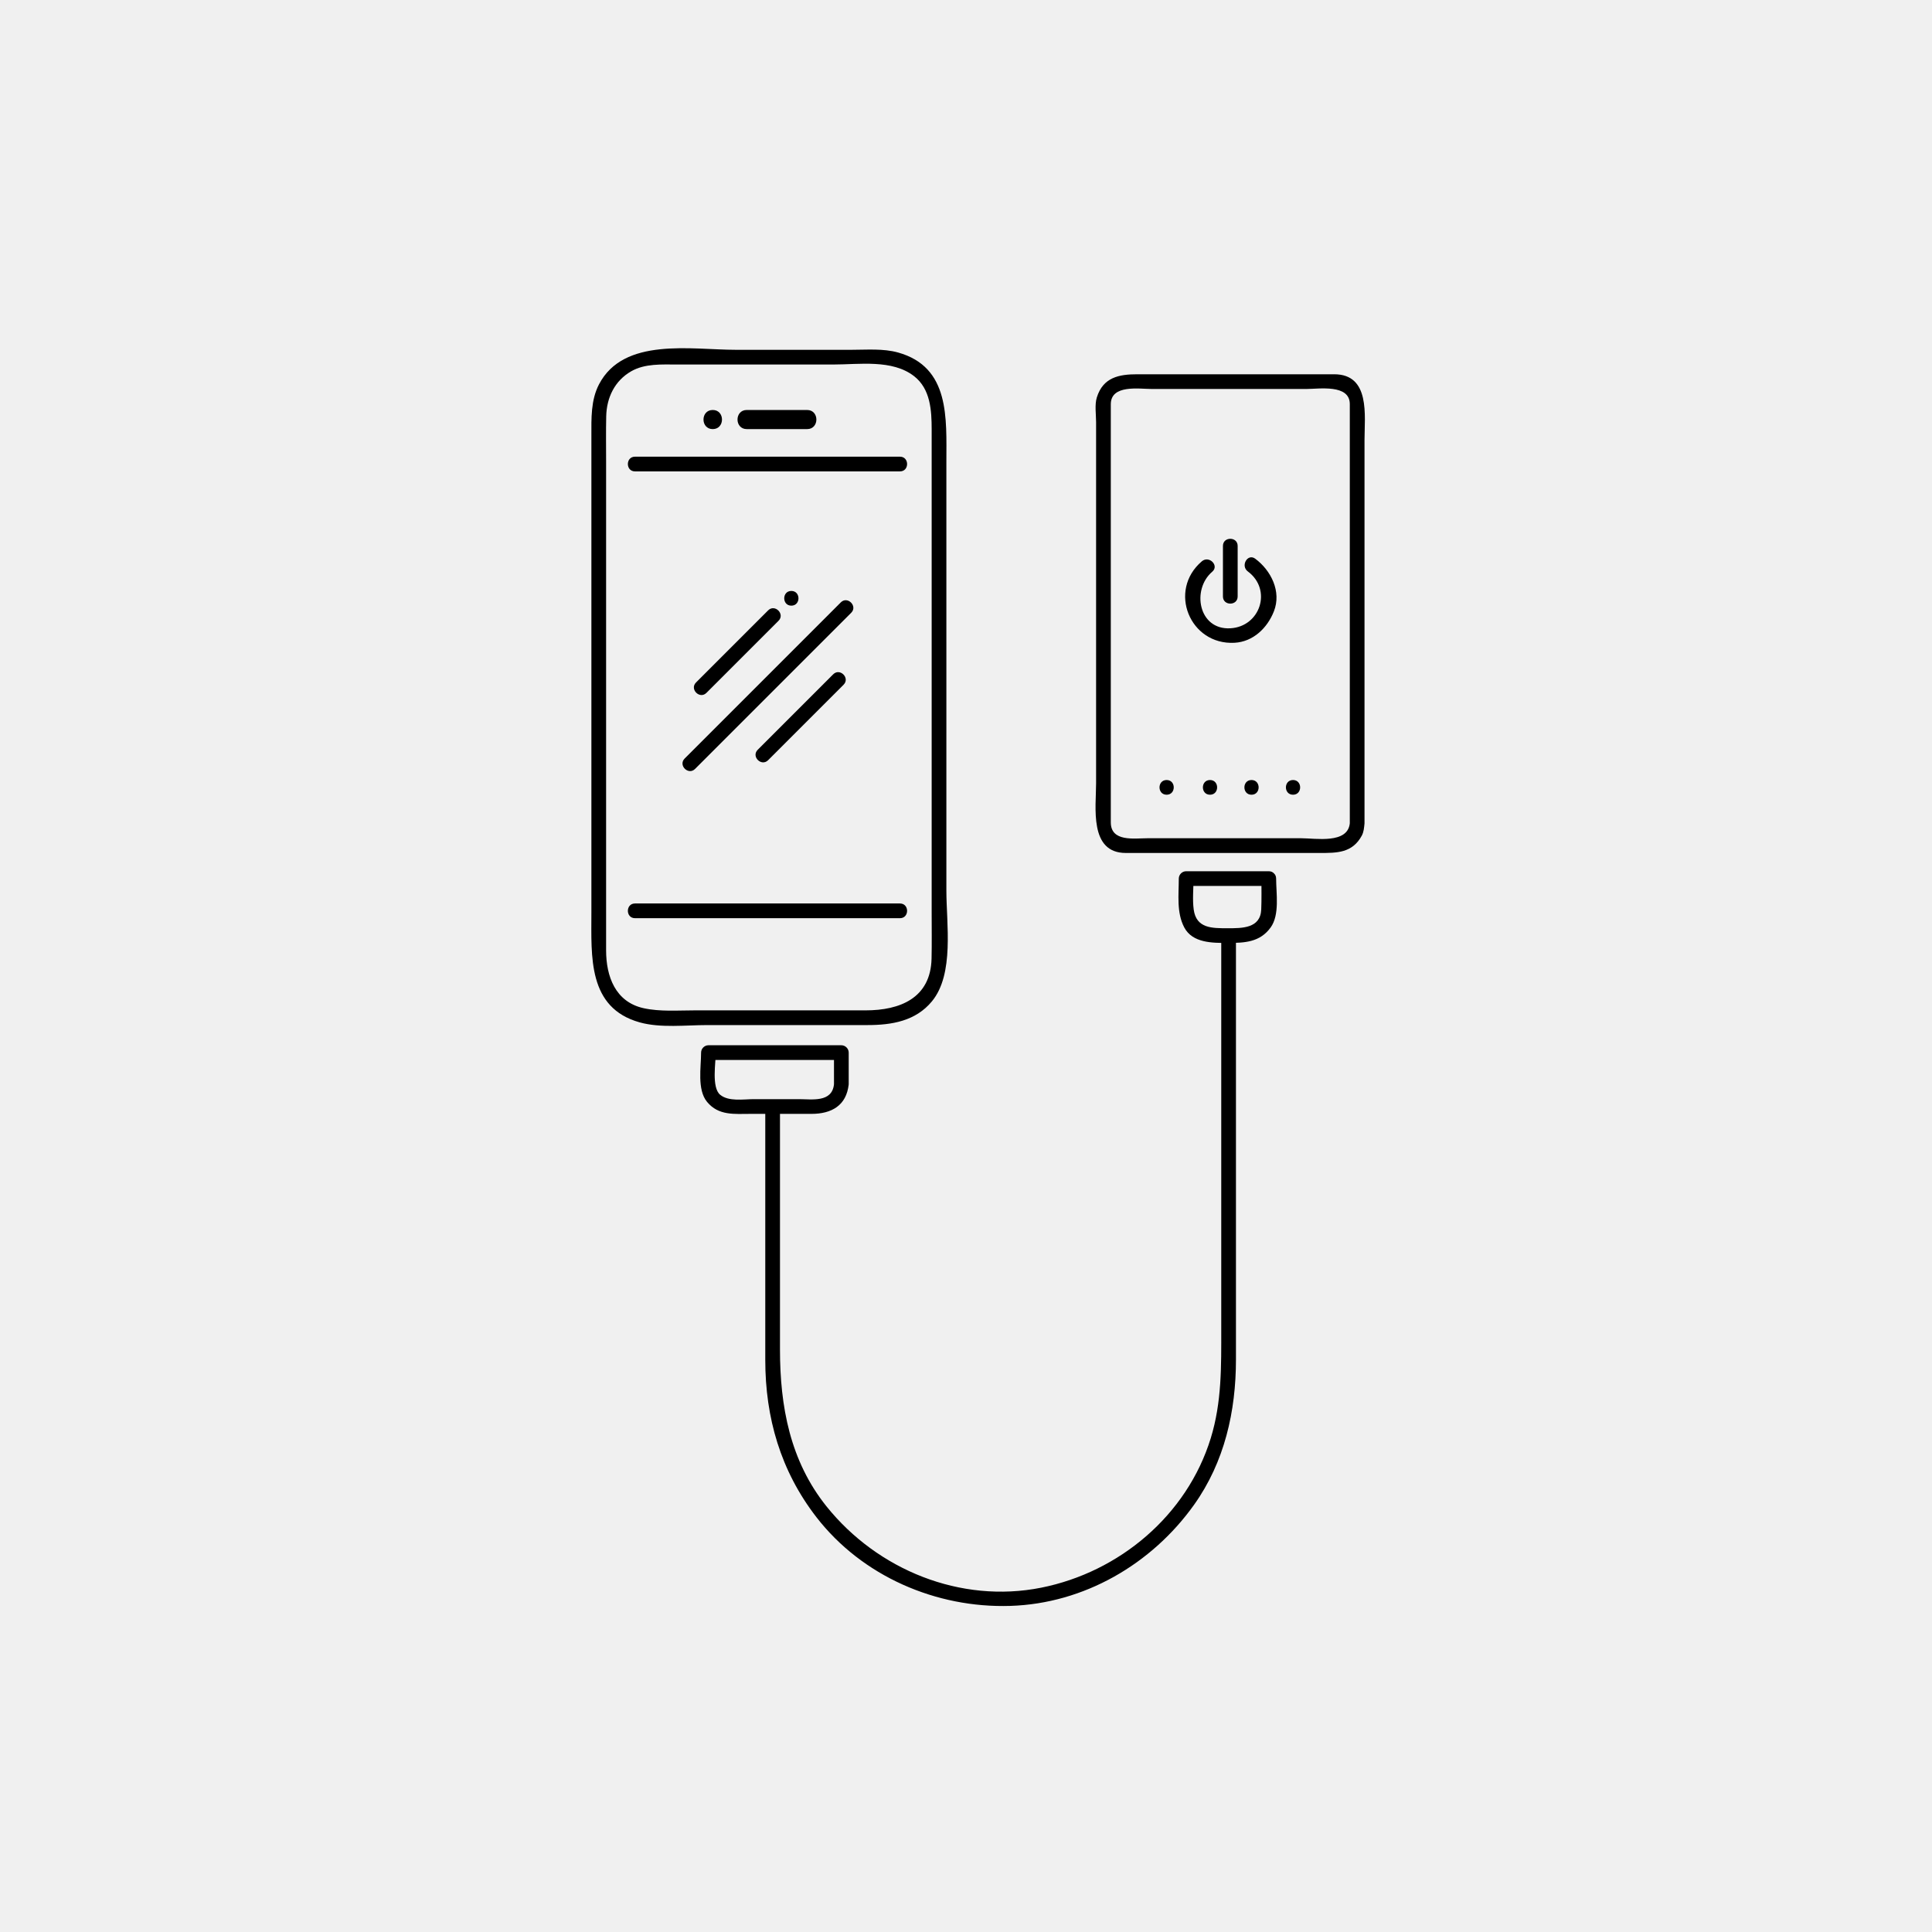
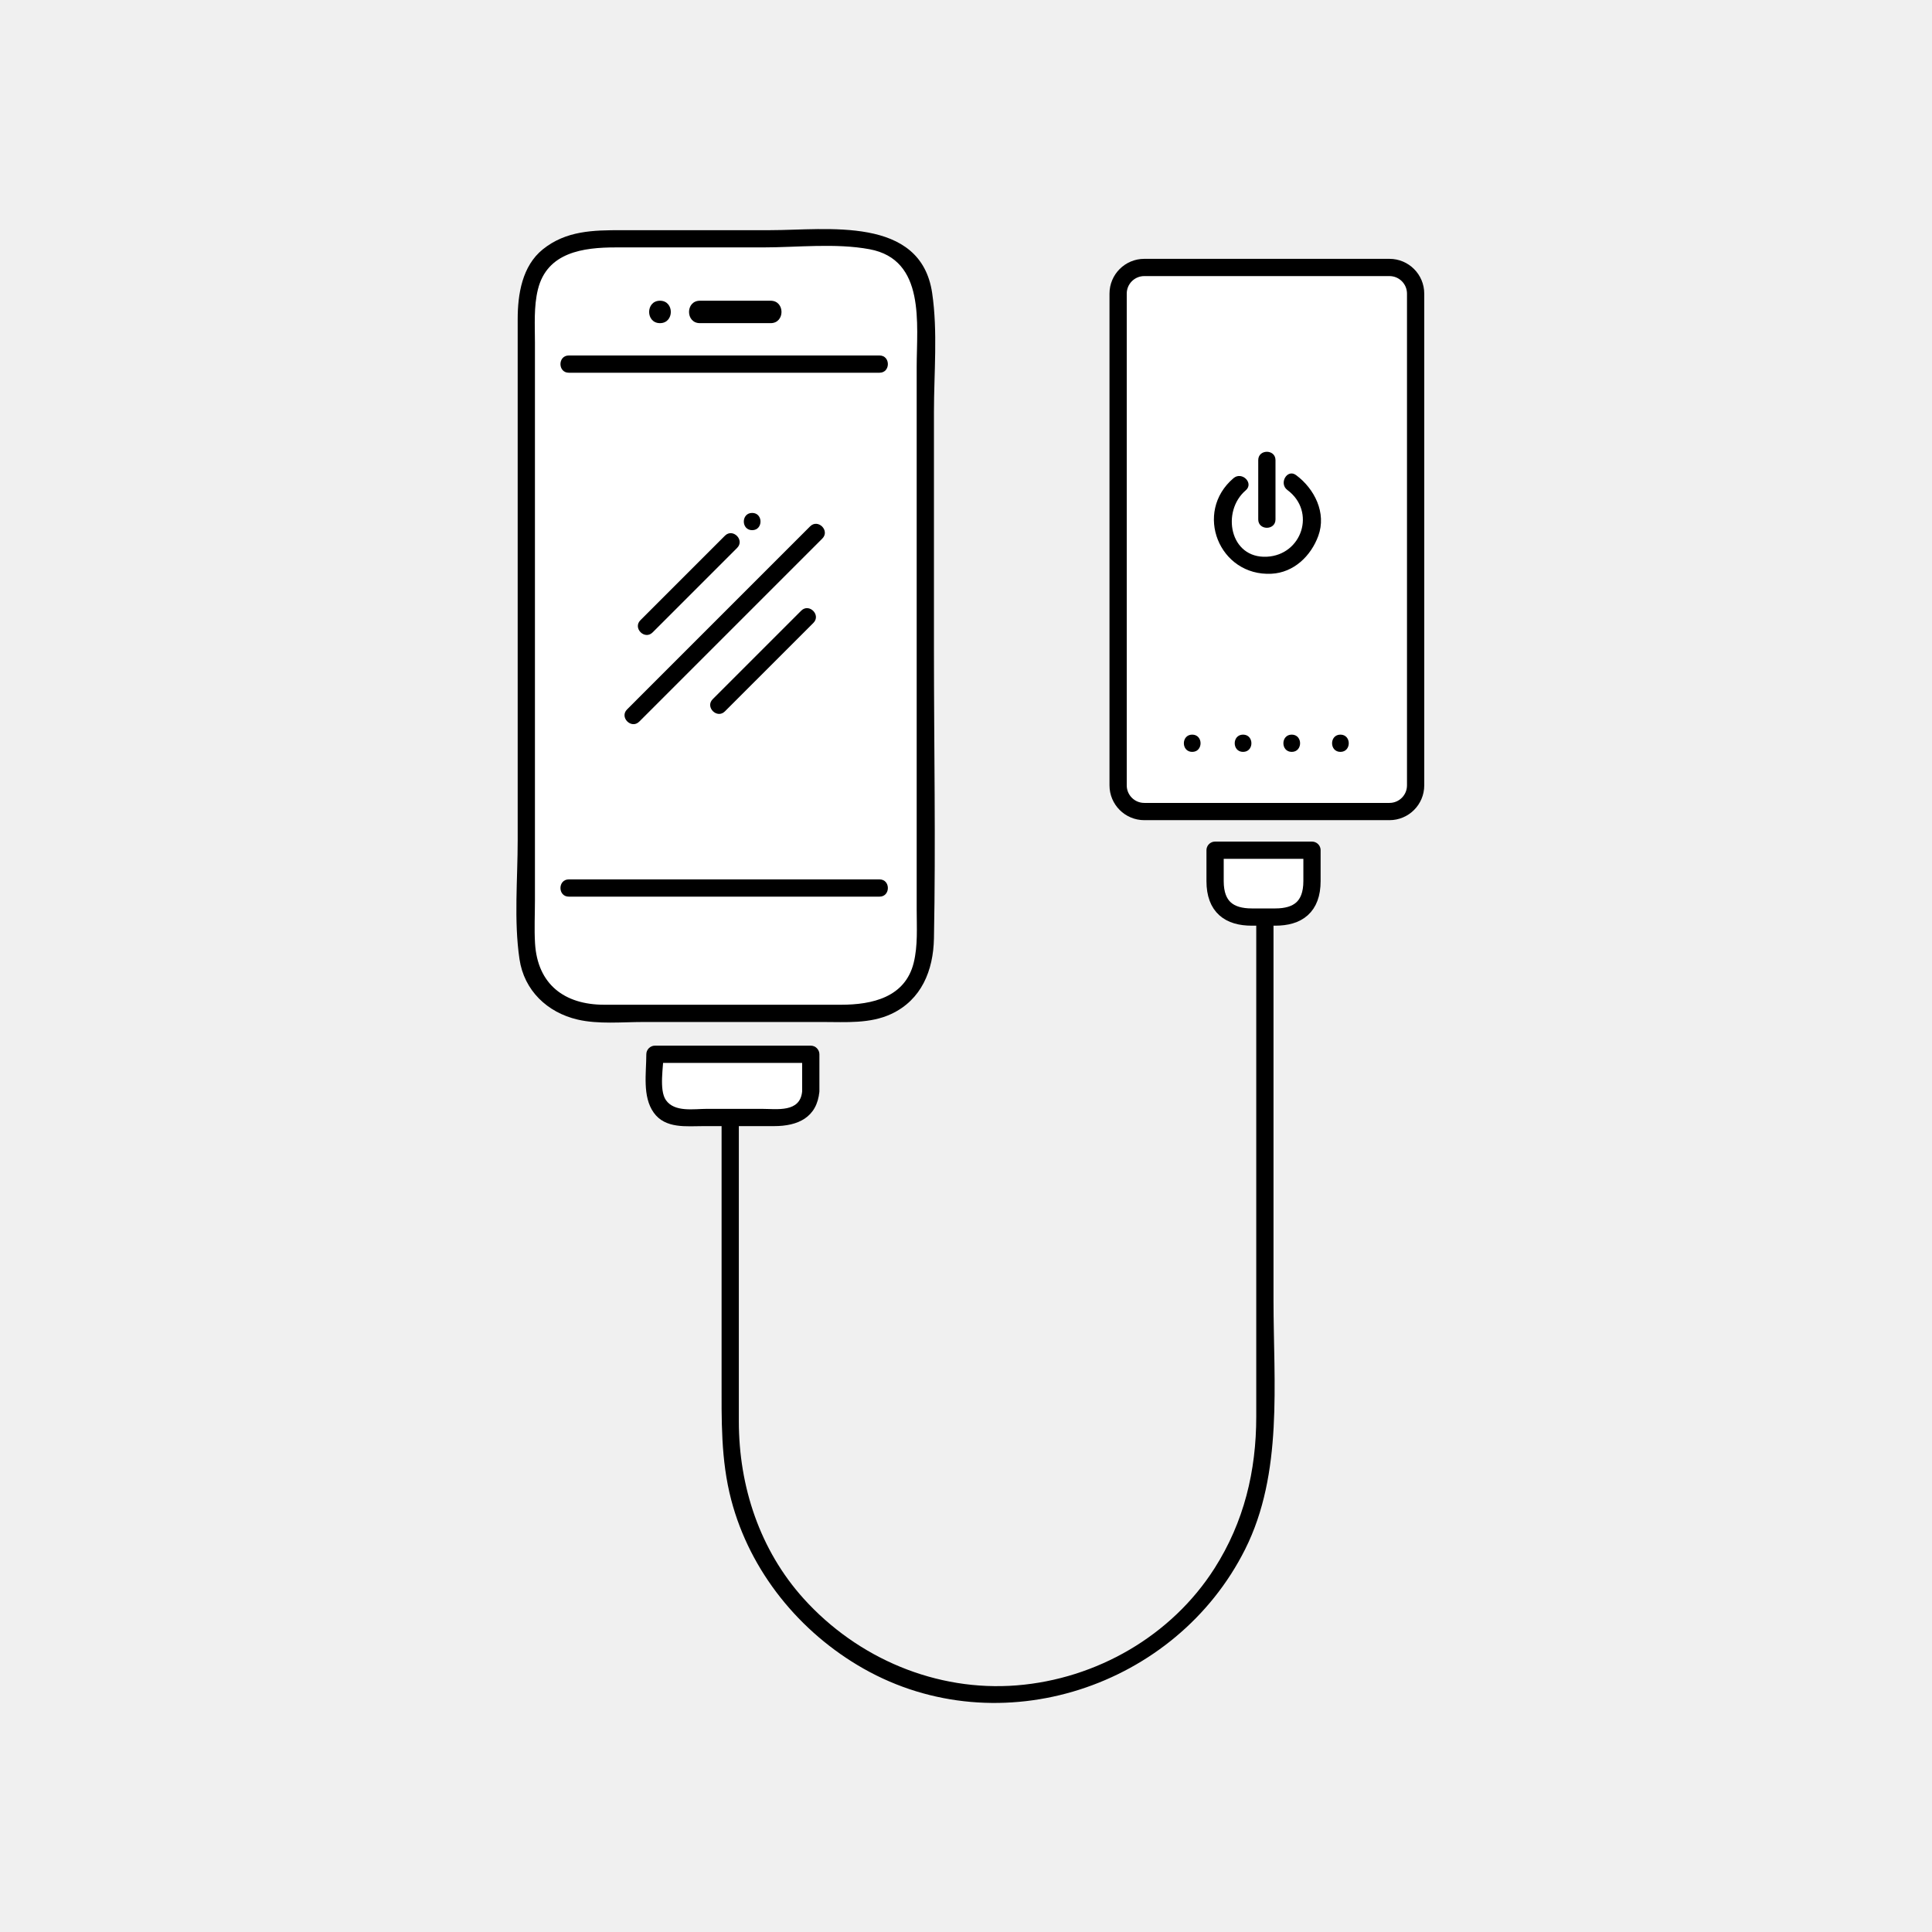
- <svg xmlns="http://www.w3.org/2000/svg" version="1.1" id="Layer_1" x="0px" y="0px" width="560px" height="560px" viewBox="-999.5 400.5 560 560" enable-background="new -999.5 400.5 560 560" xml:space="preserve">
+ <svg xmlns="http://www.w3.org/2000/svg" version="1.1" id="Layer_1" x="0px" y="0px" width="560px" height="560px" viewBox="0 0 560 560" enable-background="new 0 0 560 560" xml:space="preserve">
  <g>
    <g>
+       <path fill="#FFFFFF" d="M152.555,196.851c0,0,0-96.477,0-105.92c0-14.246,8.157-21.719,21.885-21.719c8.471,0,41.633,0,41.633,0    s0.646,0,1.756,0c5.346,0,21.48,0,28.494,0c13.727,0,21.885,7.473,21.885,21.719c0,9.443,0,105.92,0,105.92v-30.764    c0,0,0,96.477,0,105.918c0,14.246-8.158,21.721-21.885,21.721c-8.471,0-63.412,0-71.883,0c-13.728,0-21.885-7.475-21.885-21.721    c0-9.441,0-105.918,0-105.918" />
      <g>
-         <path d="M-823.817,612.875c0-26.148,0-52.297,0-78.445c0-4.418-0.068-8.843,0.031-13.259c0.122-5.435,2.466-10.299,7.219-13.039     c4.016-2.313,8.938-1.975,13.402-1.975c15.06,0,30.119,0,45.179,0c7.519,0,17.117-1.556,23.452,3.39     c4.745,3.704,5.082,9.922,5.082,15.444c0,10.061,0,20.12,0,30.181c0,19.235,0,38.469,0,57.704c0,2.75,4.264,2.75,4.264,0     c0-8.745,0-17.49,0-26.235c0-2.75-4.264-2.75-4.264,0c0,26.148,0,52.297,0,78.445c0,4.418,0.068,8.842-0.031,13.258     c-0.256,11.469-9.151,15.016-19.133,15.016c-16.511,0-33.021,0-49.532,0c-4.861,0-10.013,0.416-14.782-0.627     c-8.19-1.793-10.888-9.2-10.888-16.771c0-9.537,0-19.073,0-28.61c0-20.236,0-40.474,0-60.711c0-2.75-4.264-2.75-4.264,0     c0,26.148,0,52.297,0,78.445c0,12.641-1.102,27.553,14.018,31.758c6.043,1.682,13.362,0.779,19.573,0.779     c9.144,0,18.288,0,27.431,0c6.329,0,12.658,0,18.988,0c7.057,0,13.958-1.146,18.69-6.874c6.544-7.917,4.193-22.532,4.193-32.155     c0-23.984,0-47.969,0-71.953c0-2.75-4.264-2.75-4.264,0c0,8.744,0,17.489,0,26.234c0,2.75,4.264,2.75,4.264,0     c0-26.148,0-52.297,0-78.446c0-12.639,1.102-27.553-14.017-31.757c-4.295-1.193-9.008-0.779-13.414-0.779     c-5.375,0-10.751,0-16.126,0c-5.841,0-11.683,0-17.524,0c-12.819,0-32.469-3.734-39.609,10.021     c-2.391,4.605-2.203,9.879-2.203,14.914c0,5.586,0,11.172,0,16.758c0,23.096,0,46.193,0,69.289     C-828.081,615.624-823.817,615.624-823.817,612.875L-823.817,612.875z" />
+         <path d="M155.055,196.851c0-25.822,0-51.645,0-77.465c0-6.689,0-13.375,0-20.062c0-5.127-0.369-10.455,0.869-15.457     c2.661-10.764,13.145-12.153,22.53-12.153c8.81,0,17.617,0,26.426,0c5.42,0,10.841,0,16.261,0     c10.007,0,21.039-1.301,30.903,0.528c16.3,3.025,13.662,21.64,13.662,34.103c0,29.205,0,58.408,0,87.613c0,0.965,0,1.93,0,2.895     c0,3.225,5,3.225,5,0c0-10.254,0-20.51,0-30.764c0-3.226-5-3.226-5,0c0,25.821,0,51.645,0,77.465c0,6.688,0,13.373,0,20.061     c0,5.127,0.369,10.455-0.868,15.459c-2.479,10.021-12.062,12.154-21.047,12.154c-7.188,0-14.377,0-21.565,0     c-15.698,0-31.396,0-47.095,0c-11.555,0-19.342-5.943-20.049-17.816c-0.245-4.11-0.027-8.297-0.027-12.411     c0-29.8,0-59.599,0-89.396c0-1.838,0-3.676,0-5.514c0-3.226-5-3.226-5,0c0,25.821,0,51.645,0,77.465     c0,11.262-1.132,23.271,0.52,34.453c1.344,9.106,8.077,15.467,16.813,17.512c6.036,1.414,12.897,0.709,19.06,0.709     c17.356,0,34.713,0,52.068,0c6.633,0,13.68,0.555,19.85-2.34c8.751-4.105,12.164-12.633,12.343-21.881     c0.537-27.818,0-55.701,0-83.525c0-7.465,0-14.928,0-22.393c0-3.226-5-3.226-5,0c0,10.254,0,20.51,0,30.764c0,3.225,5,3.225,5,0     c0-25.822,0-51.645,0-77.465c0-11.262,1.133-23.271-0.519-34.455c-3.318-22.482-30.569-18.219-46.924-18.219     c-14.367,0-28.733,0-43.101,0c-8.238,0-16.079,0.135-22.811,5.543c-6.021,4.842-7.301,13.051-7.301,20.283     c0,28.979,0,57.963,0,86.942c0,5.789,0,11.578,0,17.367C150.055,200.075,155.055,200.075,155.055,196.851L155.055,196.851z" />
      </g>
    </g>
    <g>
      <g>
-         <path d="M-815.446,666.643c25.603,0,51.206,0,76.808,0c2.75,0,2.75-4.265,0-4.265c-25.603,0-51.206,0-76.808,0     C-818.196,662.378-818.196,666.643-815.446,666.643L-815.446,666.643z" />
+         <path d="M164.871,259.897c30.021,0,60.043,0,90.063,0c3.226,0,3.226-5,0-5c-30.021,0-60.043,0-90.063,0     C161.647,254.897,161.647,259.897,164.871,259.897L164.871,259.897z" />
      </g>
    </g>
    <g>
      <g>
-         <path d="M-815.446,537.135c25.603,0,51.206,0,76.808,0c2.75,0,2.75-4.264,0-4.264c-25.603,0-51.206,0-76.808,0     C-818.196,532.872-818.196,537.135-815.446,537.135L-815.446,537.135z" />
+         <path d="M164.871,108.038c30.021,0,60.043,0,90.063,0c3.226,0,3.226-5,0-5c-30.021,0-60.043,0-90.063,0     C161.647,103.038,161.647,108.038,164.871,108.038L164.871,108.038z" />
      </g>
    </g>
    <g>
      <g>
-         <path d="M-783.046,524.878c5.832,0,11.665,0,17.497,0c3.575,0,3.575-5.543,0-5.543c-5.832,0-11.665,0-17.497,0     C-786.621,519.335-786.621,524.878-783.046,524.878L-783.046,524.878z" />
+         <path d="M202.864,93.667c6.839,0,13.677,0,20.516,0c4.191,0,4.191-6.5,0-6.5c-6.839,0-13.677,0-20.516,0     C198.671,87.167,198.671,93.667,202.864,93.667L202.864,93.667z" />
      </g>
    </g>
    <g>
      <g>
-         <path d="M-792.908,524.878c3.575,0,3.575-5.543,0-5.543C-796.483,519.335-796.482,524.878-792.908,524.878L-792.908,524.878z" />
+         <path d="M191.299,93.667c4.19,0,4.19-6.5,0-6.5C187.108,87.167,187.108,93.667,191.299,93.667L191.299,93.667z" />
      </g>
    </g>
    <g>
      <g>
-         <path d="M-776.852,577.42c-6.966,6.966-13.932,13.932-20.897,20.896c-1.946,1.945,1.069,4.961,3.016,3.016     c6.965-6.966,13.931-13.932,20.896-20.896C-771.891,578.489-774.906,575.475-776.852,577.42L-776.852,577.42z" />
+         <path d="M210.126,155.276c-8.168,8.168-16.336,16.336-24.504,24.504c-2.282,2.281,1.254,5.816,3.535,3.535     c8.168-8.168,16.336-16.336,24.504-24.504C215.945,156.53,212.408,152.995,210.126,155.276L210.126,155.276z" />
      </g>
    </g>
    <g>
      <g>
-         <path d="M-755.792,575.105c-15.086,15.086-30.171,30.172-45.257,45.258c-1.946,1.945,1.069,4.961,3.015,3.015     c15.086-15.085,30.171-30.171,45.257-45.256C-750.831,576.176-753.846,573.161-755.792,575.105L-755.792,575.105z" />
+         <path d="M234.821,152.563c-17.689,17.689-35.379,35.379-53.066,53.068c-2.282,2.281,1.252,5.815,3.534,3.535     c17.689-17.689,35.378-35.379,53.067-53.068C240.637,153.817,237.102,150.282,234.821,152.563L234.821,152.563z" />
      </g>
    </g>
    <g>
      <g>
-         <path d="M-757.997,595.953c-7.293,7.292-14.586,14.585-21.879,21.878c-1.946,1.946,1.069,4.961,3.016,3.017     c7.292-7.293,14.585-14.586,21.878-21.88C-753.036,597.021-756.051,594.007-757.997,595.953L-757.997,595.953z" />
+         <path d="M232.235,177.009c-8.553,8.551-17.104,17.102-25.654,25.654c-2.282,2.278,1.254,5.815,3.535,3.532     c8.552-8.551,17.104-17.102,25.654-25.651C238.051,178.263,234.516,174.726,232.235,177.009L232.235,177.009z" />
      </g>
    </g>
    <g>
      <g>
-         <path d="M-770.123,576.052c2.75,0,2.75-4.264,0-4.264S-772.872,576.052-770.123,576.052L-770.123,576.052z" />
+         <path d="M218.018,153.673c3.225,0,3.225-5,0-5C214.792,148.673,214.792,153.673,218.018,153.673L218.018,153.673z" />
      </g>
    </g>
    <g>
+       <path fill="#FFFFFF" d="M235.008,316.325c0,4.187-3.396,7.582-7.58,7.582h-30.01c-4.188,0-7.581-3.396-7.581-7.582v-10.739h45.171    V316.325L235.008,316.325z" />
      <g>
-         <path d="M-757.764,714.763c-0.542,5.374-6.409,4.333-10.11,4.333c-4.393,0-8.786,0-13.179,0c-2.894,0-7.23,0.769-9.7-1.27     c-2.555-2.108-1.27-9.412-1.27-12.225c-0.71,0.711-1.421,1.422-2.132,2.133c12.841,0,25.682,0,38.522,0     c-0.71-0.71-1.421-1.422-2.132-2.133C-757.764,708.656-757.764,711.71-757.764,714.763c0,2.75,4.264,2.75,4.264,0     c0-3.053,0-6.106,0-9.159c0-1.162-0.97-2.133-2.132-2.133c-12.841,0-25.682,0-38.522,0c-1.162,0-2.132,0.971-2.132,2.133     c0,4.229-1.194,10.739,1.729,14.281c3.347,4.057,7.935,3.476,12.647,3.476c5.879,0,11.758,0,17.637,0     c5.737,0,10.146-2.375,10.773-8.598C-753.224,712.028-757.491,712.055-757.764,714.763z" />
+         <path d="M232.508,316.325c-0.561,6.255-7.348,5.082-11.728,5.082c-5.291,0-10.58,0-15.871,0c-3.786,0-9.361,1.043-11.879-2.518     c-2.079-2.941-0.693-9.941-0.693-13.307c-0.833,0.834-1.667,1.668-2.5,2.5c15.058,0,30.114,0,45.171,0     c-0.833-0.832-1.667-1.666-2.5-2.5C232.508,309.163,232.508,312.745,232.508,316.325c0,3.226,5,3.226,5,0     c0-3.58,0-7.159,0-10.739c0-1.363-1.138-2.5-2.5-2.5c-15.057,0-30.113,0-45.17,0c-1.363,0-2.5,1.137-2.5,2.5     c0,5.434-1.184,12.209,2.125,16.887c3.367,4.768,9.541,3.936,14.604,3.936c6.788,0,13.576,0,20.365,0     c6.787,0,12.395-2.467,13.076-10.079C237.796,313.112,232.794,313.14,232.508,316.325z" />
      </g>
    </g>
+     <path fill="#FFFFFF" stroke="#000000" stroke-width="5" stroke-linecap="round" stroke-linejoin="round" stroke-miterlimit="10" d="   M410.323,227.649c0,4.187-3.396,7.58-7.581,7.58h-71.068c-4.188,0-7.582-3.395-7.582-7.58V85.106c0-4.188,3.396-7.58,7.582-7.58   h71.068c4.187,0,7.581,3.396,7.581,7.58V227.649z" />
    <g>
      <g>
        <g>
-           <path d="M-608.253,639.141c-0.608,6.032-9.914,4.332-13.991,4.332c-7.714,0-15.428,0-23.141,0c-7.211,0-14.422,0-21.635,0      c-3.654,0-10.508,1.127-10.508-4.6c0-24.623,0-49.245,0-73.867c0-13.253,0-26.507,0-39.76c0-2.523,0-5.046,0-7.569      c0-5.788,8.226-4.431,11.829-4.431c14.974,0,29.946,0,44.919,0c3.59,0,12.526-1.463,12.526,4.377c0,2.371,0,4.743,0,7.113      C-608.253,562.871-608.253,601.006-608.253,639.141c0,2.75,4.264,2.75,4.264,0c0-23.076,0-46.15,0-69.227      c0-13.967,0-27.936,0-41.902c0-7.007,1.736-19.029-8.79-19.029c-12.512,0-25.023,0-37.535,0c-6.508,0-13.016,0-19.522,0      c-5.291,0-9.929,0.867-11.747,6.727c-0.65,2.096-0.208,5.018-0.208,7.148c0,5.142,0,10.283,0,15.425c0,15.514,0,31.028,0,46.543      c0,14.226,0,28.45,0,42.676c0,6.979-2.071,20.235,8.619,20.235c11.917,0,23.833,0,35.75,0c6.813,0,13.626,0,20.438,0      c4.946,0,9.451,0.049,12.195-5.004c0.605-1.114,0.676-2.365,0.799-3.592C-603.714,636.404-607.98,636.432-608.253,639.141z" />
+           <path d="M373.156,142.032c8.396,6.232,4.229,18.822-5.946,19.336c-10.83,0.548-13.229-13.188-6.138-19.231      c2.458-2.094-1.096-5.613-3.535-3.535c-11.625,9.902-4.146,28.467,11.011,27.701c6.478-0.328,11.438-5.154,13.562-10.959      c2.446-6.683-1.104-13.676-6.43-17.627C373.087,135.79,370.598,140.134,373.156,142.032L373.156,142.032z" />
        </g>
      </g>
      <g>
        <g>
-           <g>
-             <path d="M-637.818,566.125c7.146,5.307,3.616,16.021-5.072,16.49c-9.262,0.499-11.256-11.271-5.231-16.402       c2.097-1.786-0.935-4.788-3.016-3.016c-9.945,8.473-3.49,24.312,9.463,23.615c5.434-0.291,9.538-4.314,11.426-9.127       c2.246-5.727-0.84-11.845-5.417-15.242C-637.877,560.802-640,564.506-637.818,566.125L-637.818,566.125z" />
-           </g>
-         </g>
-         <g>
-           <g>
-             <path d="M-640.759,573.398c0-4.887,0-9.774,0-14.662c0-2.75-4.265-2.75-4.265,0c0,4.888,0,9.775,0,14.662       C-645.021,576.148-640.759,576.148-640.759,573.398L-640.759,573.398z" />
-           </g>
-         </g>
-       </g>
-       <g>
-         <g>
-           <path d="M-661.346,630.855c2.75,0,2.75-4.264,0-4.264S-664.096,630.855-661.346,630.855L-661.346,630.855z" />
-         </g>
-       </g>
-       <g>
-         <g>
-           <path d="M-648.773,630.855c2.75,0,2.75-4.264,0-4.264S-651.523,630.855-648.773,630.855L-648.773,630.855z" />
-         </g>
-       </g>
-       <g>
-         <g>
-           <path d="M-636.742,630.855c2.75,0,2.75-4.264,0-4.264S-639.492,630.855-636.742,630.855L-636.742,630.855z" />
-         </g>
-       </g>
-       <g>
-         <g>
-           <path d="M-624.709,630.855c2.75,0,2.75-4.264,0-4.264S-627.459,630.855-624.709,630.855L-624.709,630.855z" />
+           <path d="M369.708,150.562c0-5.729,0-11.463,0-17.19c0-3.228-5-3.228-5,0c0,5.729,0,11.461,0,17.19      C364.708,153.786,369.708,153.786,369.708,150.562L369.708,150.562z" />
        </g>
      </g>
    </g>
    <g>
      <g>
-         <path d="M-633.869,655.165c0,2.983,0.068,5.976-0.055,8.956c-0.227,5.513-5.619,5.434-9.73,5.434     c-4.479,0-9.109,0.092-9.847-5.434c-0.387-2.9-0.056-6.031-0.056-8.956c-0.709,0.71-1.42,1.421-2.131,2.132     c7.982,0,15.967,0,23.949,0c2.75,0,2.75-4.264,0-4.264c-7.982,0-15.967,0-23.949,0c-1.162,0-2.133,0.97-2.133,2.132     c0,4.715-0.687,9.858,1.588,14.163c2.397,4.539,8.201,4.49,12.578,4.49c4.926,0,9.361-0.2,12.461-4.49     c2.664-3.688,1.586-9.913,1.586-14.163C-629.605,652.416-633.869,652.416-633.869,655.165z" />
+         <path d="M345.568,217.937c3.226,0,3.226-5,0-5S342.344,217.937,345.568,217.937L345.568,217.937z" />
      </g>
    </g>
    <g>
      <g>
-         <path d="M-777.681,722.089c0,24.196,0,48.392,0,72.587c0,16.772,4.445,32.16,14.794,45.548     c13.269,17.165,34.729,26.426,56.213,25.755c21.359-0.665,41.012-12.081,53.291-29.325c8.836-12.41,12.131-27.09,12.131-42.089     c0-27.711,0-55.423,0-83.133c0-12.533,0-25.065,0-37.6c0-2.75-4.264-2.75-4.264,0c0,22.994,0,45.988,0,68.98     c0,14.291,0,28.582,0,42.873c0,10.789,0.19,21.196-3.045,31.697c-6.89,22.35-26.479,38.801-49.15,43.318     c-23.379,4.659-47.411-5.167-62.161-23.492c-10.646-13.226-13.546-29.104-13.546-45.562c0-14.807,0-29.613,0-44.421     c0-8.379,0-16.758,0-25.137C-773.417,719.339-777.681,719.339-777.681,722.089L-777.681,722.089z" />
+         <path d="M360.309,217.937c3.225,0,3.225-5,0-5C357.083,212.937,357.083,217.937,360.309,217.937L360.309,217.937z" />
+       </g>
+     </g>
+     <g>
+       <g>
+         <path d="M374.417,217.937c3.226,0,3.226-5,0-5C371.192,212.937,371.193,217.937,374.417,217.937L374.417,217.937z" />
+       </g>
+     </g>
+     <g>
+       <g>
+         <path d="M388.527,217.937c3.226,0,3.226-5,0-5C385.303,212.937,385.303,217.937,388.527,217.937L388.527,217.937z" />
+       </g>
+     </g>
+     <path fill="#FFFFFF" stroke="#000000" stroke-width="5" stroke-linecap="round" stroke-linejoin="round" stroke-miterlimit="10" d="   M380.286,246.44c0,0,0,6.422,0,8.949c0,7.582-4.211,10.424-10.635,10.424c-1.213,0-3.339,0-3.339,0c-2.028,0-2.264,0-3.476,0   c-6.426,0-10.637-2.842-10.637-10.424c0-2.527,0-8.949,0-8.949H380.286z" />
+     <g>
+       <g>
+         <path d="M209.155,324.915c0,24.852,0,49.7,0,74.553c0,11.932-0.27,23.617,2.798,35.299c5.44,20.725,19.821,38.391,38.343,48.891     c39.44,22.359,90.566,5.416,110.617-34.6c11.062-22.07,8.219-48.215,8.219-72.15c0-36.192,0-72.387,0-108.577     c0-3.228-5-3.228-5,0c0,47.432,0,94.862,0,142.297c0,15.762-3.547,30.518-12.077,43.926     c-12.49,19.631-34.269,32.106-57.316,33.957c-23.348,1.875-46.156-7.838-61.758-25.094     c-12.749-14.104-18.823-32.582-18.823-51.396c0-29.033,0-58.07,0-87.104C214.155,321.69,209.155,321.69,209.155,324.915     L209.155,324.915z" />
      </g>
    </g>
  </g>
</svg>
